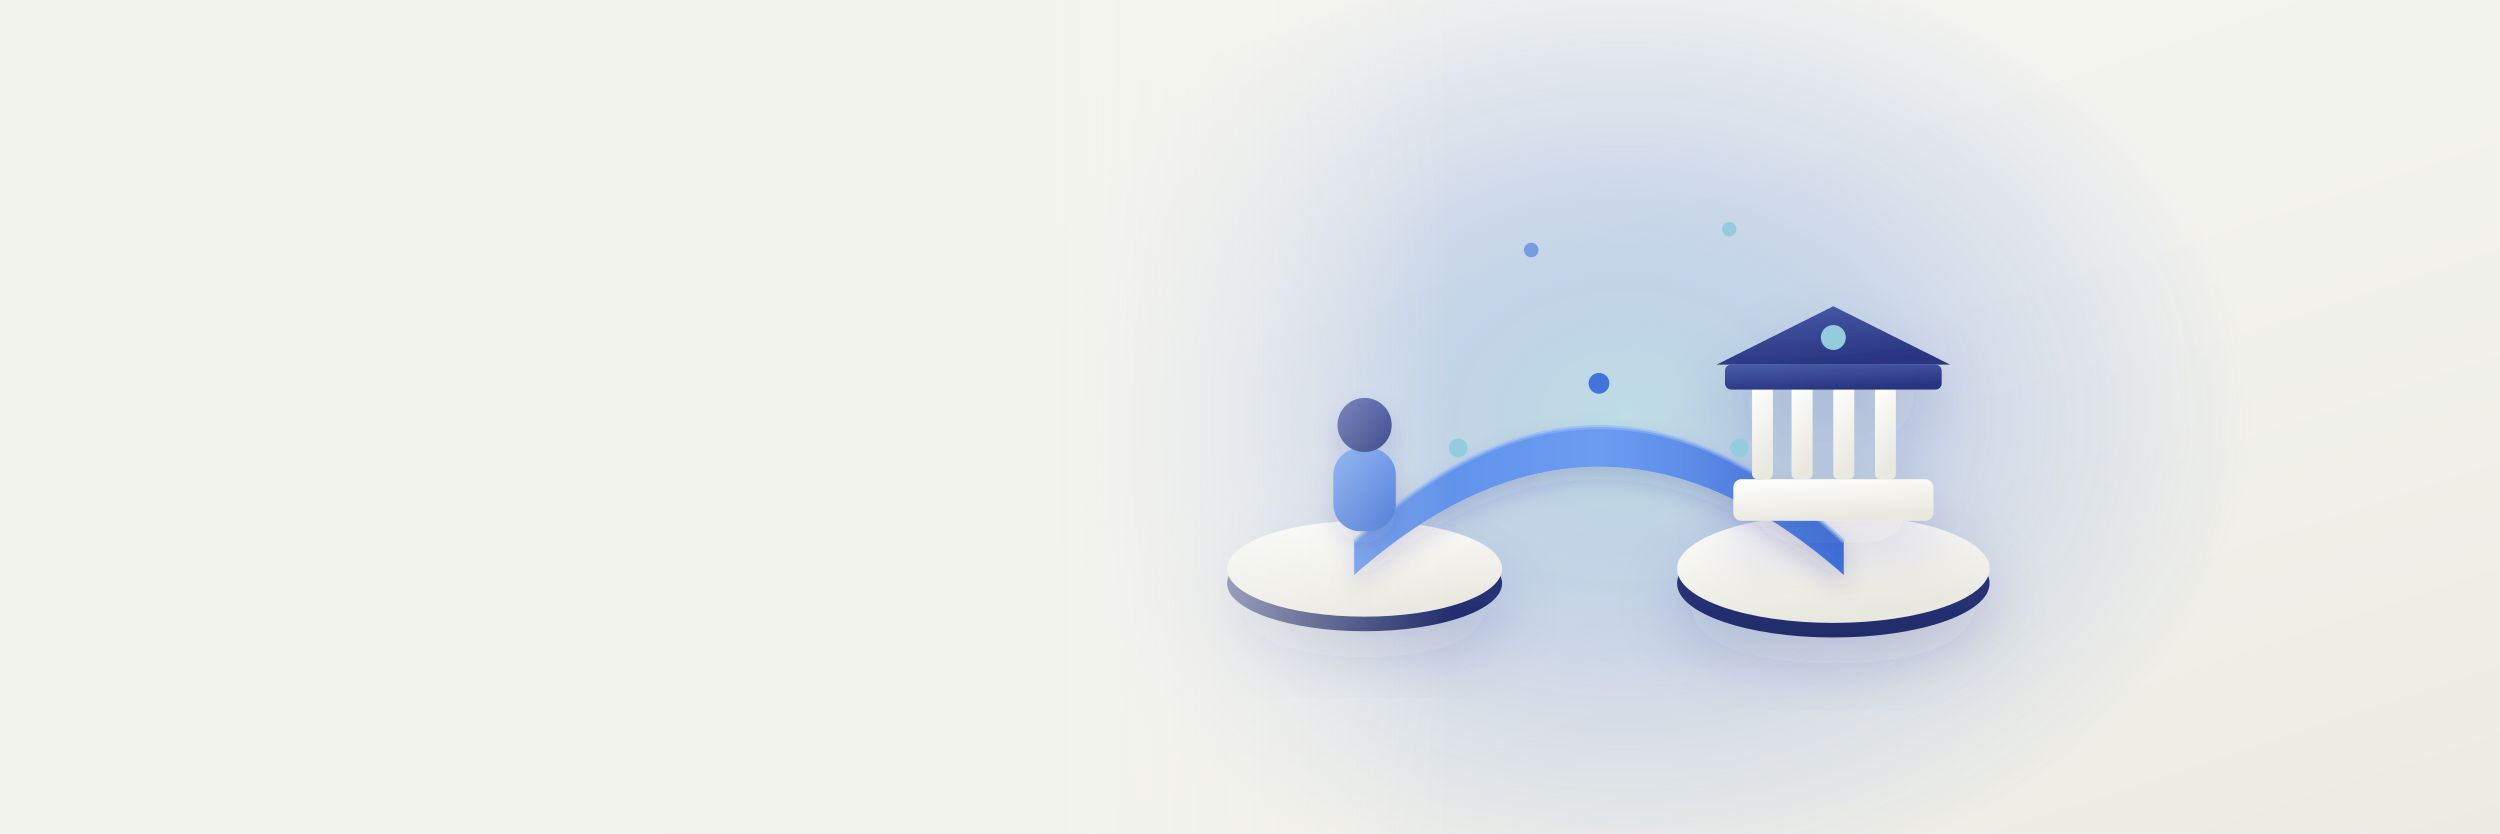
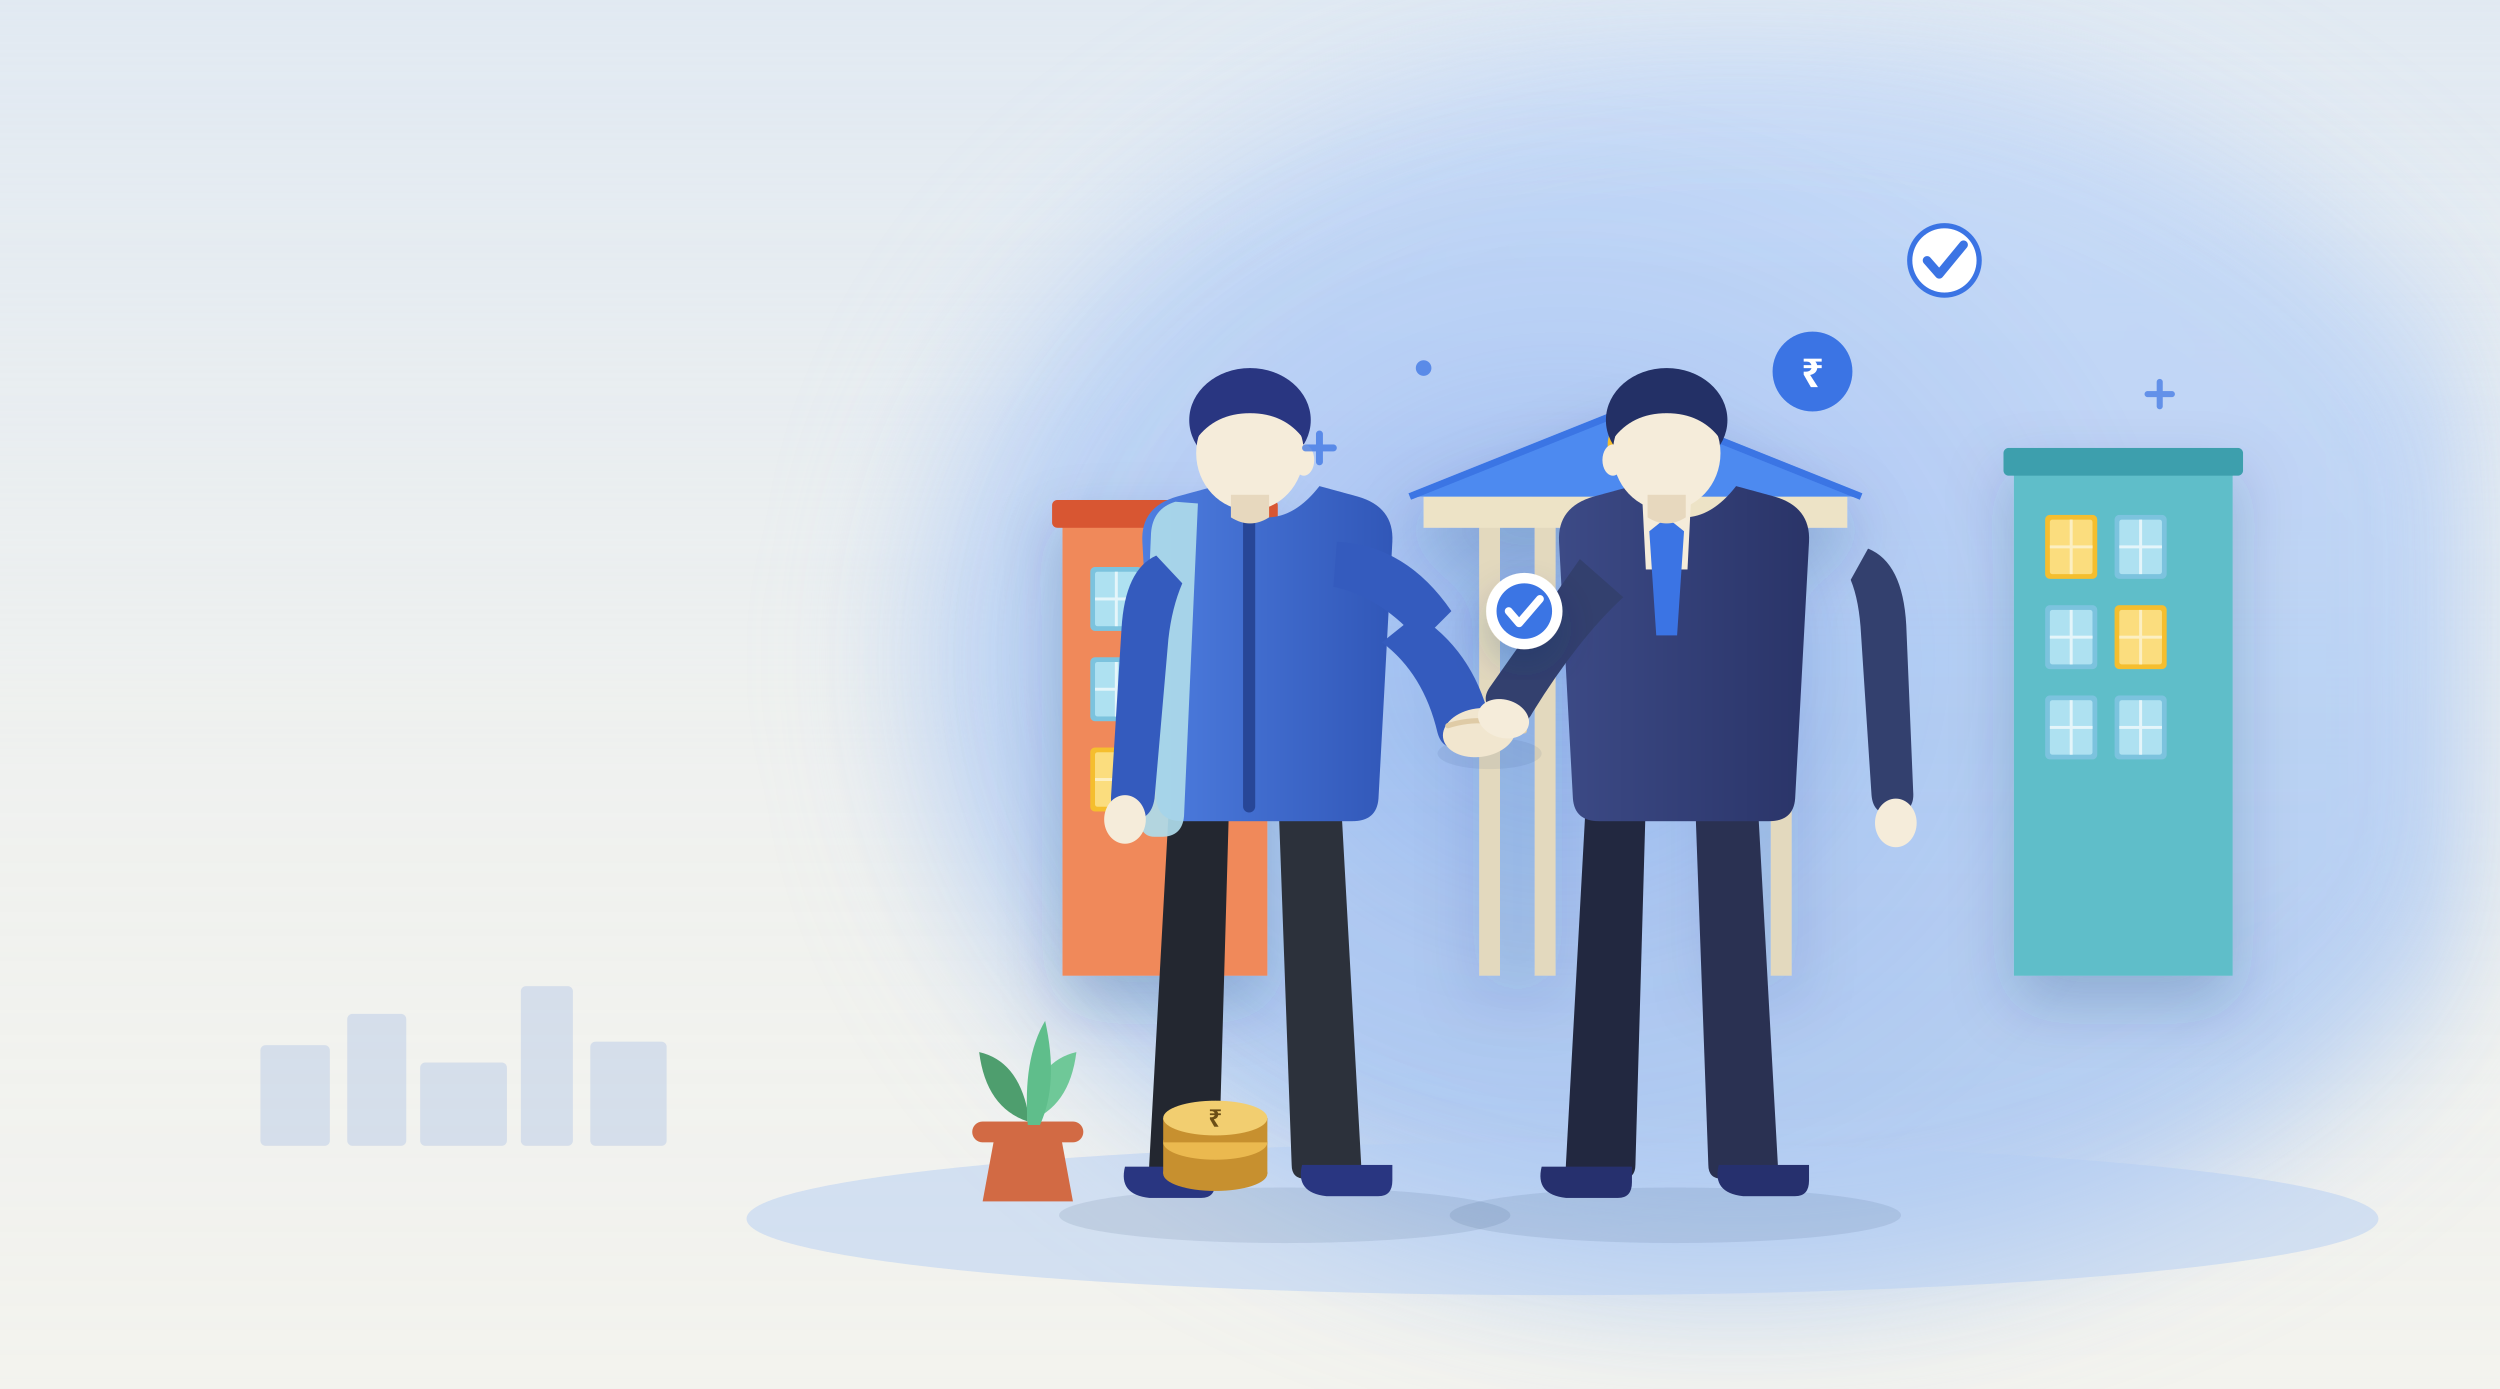
- <svg xmlns="http://www.w3.org/2000/svg" viewBox="0 0 2400 800" width="2400" height="800">
+ <svg xmlns="http://www.w3.org/2000/svg" width="1440" height="800" fill="none" aria-label="You shake hands with a banking partner in front of bright bank buildings" viewBox="0 0 1440 800">
  <defs>
-     <linearGradient id="bg" x1="0" y1="0" x2="1" y2="1">
-       <stop offset="0" stop-color="#f6f6f1" />
-       <stop offset="0.55" stop-color="#f3f3ee" />
-       <stop offset="1" stop-color="#ecebe3" />
+     <linearGradient id="skyWash" x1="0" x2="0" y1="0" y2="1">
+       <stop offset="0" stop-color="#cfe0f7" stop-opacity=".5" />
+       <stop offset=".55" stop-color="#cfe0f7" stop-opacity=".1" />
+       <stop offset="1" stop-color="#cfe0f7" stop-opacity="0" />
    </linearGradient>
-     <linearGradient id="leftfade" x1="0" y1="0" x2="1" y2="0">
-       <stop offset="0" stop-color="#f3f3ee" stop-opacity="1" />
-       <stop offset="0.42" stop-color="#f3f3ee" stop-opacity="1" />
-       <stop offset="0.58" stop-color="#f3f3ee" stop-opacity="0" />
+     <linearGradient id="blob" x1="0" x2="0" y1="0" y2="1">
+       <stop offset="0" stop-color="#c4d9f8" />
+       <stop offset="1" stop-color="#a9c6f1" />
    </linearGradient>
-     <radialGradient id="glow" cx="0.5" cy="0.5" r="0.5">
-       <stop offset="0" stop-color="#95CCDD" stop-opacity="0.55" />
-       <stop offset="0.55" stop-color="#4274D9" stop-opacity="0.18" />
-       <stop offset="1" stop-color="#4274D9" stop-opacity="0" />
+     <linearGradient id="coat" x1="0" x2="1" y1="0" y2="0">
+       <stop offset="0" stop-color="#4e7ee0" />
+       <stop offset="1" stop-color="#3157b8" />
+     </linearGradient>
+     <linearGradient id="suit" x1="0" x2="1" y1="0" y2="0">
+       <stop offset="0" stop-color="#3c4a86" />
+       <stop offset="1" stop-color="#2a3468" />
+     </linearGradient>
+     <filter id="soft" width="220%" height="220%" x="-60%" y="-60%">
+       <feGaussianBlur stdDeviation="42" />
+     </filter>
+     <filter id="cardShadow" width="180%" height="180%" x="-40%" y="-40%">
+       <feDropShadow dx="0" dy="10" flood-color="#1b3468" flood-opacity=".22" stdDeviation="11" />
+     </filter>
+     <filter id="bldgShadow" width="160%" height="160%" x="-30%" y="-30%">
+       <feDropShadow dx="0" dy="16" flood-color="#173060" flood-opacity=".22" stdDeviation="18" />
+     </filter>
+     <symbol id="wB" viewBox="0 0 44 54">
+       <rect width="44" height="54" fill="#7cc3de" rx="4" />
+       <rect width="36" height="46" x="4" y="4" fill="#aee1f1" rx="2" />
+       <path stroke="#e4f5fa" stroke-width="2.5" d="M22 4v46M4 27h36" />
+     </symbol>
+     <symbol id="wG" viewBox="0 0 44 54">
+       <rect width="44" height="54" fill="#f5be2e" rx="4" />
+       <rect width="36" height="46" x="4" y="4" fill="#fbdd7e" rx="2" />
+       <path stroke="#fcefc2" stroke-width="2.5" d="M22 4v46M4 27h36" />
+     </symbol>
+     <radialGradient id="heroDisc" cx=".5" cy=".5" r=".5">
+       <stop offset="0" stop-color="#3b74e4" stop-opacity=".28" />
+       <stop offset=".55" stop-color="#3b74e4" stop-opacity=".08" />
+       <stop offset="1" stop-color="#3b74e4" stop-opacity="0" />
    </radialGradient>
-     <linearGradient id="navyTop" x1="0" y1="0" x2="0.4" y2="1">
-       <stop offset="0" stop-color="#4a5cab" />
-       <stop offset="1" stop-color="#293681" />
-     </linearGradient>
-     <linearGradient id="navySide" x1="0" y1="0" x2="0" y2="1">
-       <stop offset="0" stop-color="#2c3a86" />
-       <stop offset="1" stop-color="#212c69" />
-     </linearGradient>
-     <linearGradient id="blueClay" x1="0" y1="0" x2="0.3" y2="1">
-       <stop offset="0" stop-color="#6c9cf1" />
-       <stop offset="1" stop-color="#4274D9" />
-     </linearGradient>
-     <linearGradient id="blueArc" x1="0" y1="0" x2="1" y2="0">
-       <stop offset="0" stop-color="#5a8ee8" />
-       <stop offset="0.5" stop-color="#6c9cf1" />
-       <stop offset="1" stop-color="#4274D9" />
-     </linearGradient>
-     <linearGradient id="skyClay" x1="0" y1="0" x2="0.3" y2="1">
-       <stop offset="0" stop-color="#c4e7f1" />
-       <stop offset="1" stop-color="#95CCDD" />
-     </linearGradient>
-     <linearGradient id="creamClay" x1="0" y1="0" x2="0.3" y2="1">
-       <stop offset="0" stop-color="#ffffff" />
-       <stop offset="1" stop-color="#e9e8df" />
-     </linearGradient>
-     <filter id="softShadow" x="-40%" y="-40%" width="180%" height="200%">
-       <feDropShadow dx="0" dy="26" stdDeviation="30" flood-color="#293681" flood-opacity="0.16" />
-     </filter>
-     <filter id="tinyShadow" x="-60%" y="-60%" width="220%" height="240%">
-       <feDropShadow dx="0" dy="12" stdDeviation="12" flood-color="#293681" flood-opacity="0.18" />
-     </filter>
  </defs>
-   <rect width="2400" height="800" fill="url(#bg)" />
-   <ellipse cx="1560" cy="400" rx="600" ry="460" fill="url(#glow)" />
-   <g filter="url(#softShadow)">
-     <ellipse cx="1310" cy="560" rx="132" ry="46" fill="url(#navySide)" />
-     <ellipse cx="1310" cy="546" rx="132" ry="46" fill="url(#creamClay)" />
+   <path fill="#f3f3ee" d="M0 0h1440v800H0z" />
+   <path fill="url(#skyWash)" d="M0 0h1440v800H0z" />
+   <ellipse cx="1000" cy="380" fill="url(#blob)" filter="url(#soft)" opacity=".9" rx="470" ry="360" />
+   <ellipse cx="900" cy="380" fill="url(#heroDisc)" rx="360" ry="330" />
+   <ellipse cx="900" cy="702" fill="#b4cdf3" opacity=".5" rx="470" ry="44" />
+   <g fill="#afc3e4" opacity=".42">
+     <rect width="40" height="58" x="150" y="602" rx="3" />
+     <rect width="34" height="76" x="200" y="584" rx="3" />
+     <rect width="50" height="48" x="242" y="612" rx="3" />
+     <rect width="30" height="92" x="300" y="568" rx="3" />
+     <rect width="44" height="60" x="340" y="600" rx="3" />
  </g>
-   <g filter="url(#softShadow)">
-     <ellipse cx="1760" cy="560" rx="150" ry="52" fill="url(#navySide)" />
-     <ellipse cx="1760" cy="546" rx="150" ry="52" fill="url(#creamClay)" />
+   <ellipse cx="740" cy="700" fill="#173060" opacity=".1" rx="130" ry="16" />
+   <ellipse cx="965" cy="700" fill="#173060" opacity=".1" rx="130" ry="16" />
+   <g filter="url(#bldgShadow)">
+     <path fill="#f0895a" d="M612 300h118v262H612z" />
+     <rect width="130" height="16" x="606" y="288" fill="#d85632" rx="3" />
+     <use width="30" height="38" x="628" y="326" href="#wB" />
+     <use width="30" height="38" x="668" y="326" href="#wG" />
+     <use width="30" height="38" x="628" y="378" href="#wB" />
+     <use width="30" height="38" x="668" y="378" href="#wB" />
+     <use width="30" height="38" x="628" y="430" href="#wG" />
+     <use width="30" height="38" x="668" y="430" href="#wB" />
+     <path fill="#5fbec9" d="M1160 270h126v292h-126z" />
+     <rect width="138" height="16" x="1154" y="258" fill="#3e9fad" rx="3" />
+     <use width="30" height="38" x="1178" y="296" href="#wG" />
+     <use width="30" height="38" x="1218" y="296" href="#wB" />
+     <use width="30" height="38" x="1178" y="348" href="#wB" />
+     <use width="30" height="38" x="1218" y="348" href="#wG" />
+     <use width="30" height="38" x="1178" y="400" href="#wB" />
+     <use width="30" height="38" x="1218" y="400" href="#wB" />
+     <path fill="#e3d9be" d="M852 300h12v262h-12zm32 0h12v262h-12zm104 0h12v262h-12zm32 0h12v262h-12z" />
+     <path fill="#ede3c6" d="M820 286h244v18H820z" />
+     <path fill="#4d8af0" d="m812 286 130-52 130 52z" />
+     <path stroke="#3b74e4" stroke-linejoin="round" stroke-width="4" d="m812 286 130-52 130 52" />
+     <circle cx="942" cy="256" r="16" fill="#f5be2e" />
+     <text x="942" y="263" fill="#1b2352" font-family="Arial,sans-serif" font-size="19" font-weight="700" text-anchor="middle">₹</text>
  </g>
-   <g filter="url(#tinyShadow)">
-     <path d="M1300 520 Q1535 300 1770 520 L1770 552 Q1535 344 1300 552 Z" fill="url(#blueArc)" />
-     <path d="M1300 520 Q1535 300 1770 520" fill="none" stroke="#8fb6f5" stroke-width="4" opacity="0.6" />
+   <g transform="translate(-80 -18)">
+     <path fill="#232730" d="m754 470-12 218q-1 9 8 9h24q8 0 8-8l6-210z" />
+     <path fill="#2c313b" d="m816 468 8 221q0 8 8 8h24q9 0 8-9l-12-216z" />
+     <path fill="#293681" d="M728 690q-4 16 14 18h30q8 0 8-9v-9zm102-1q-4 16 14 18h30q8 0 8-9v-9z" />
+     <path fill="url(#coat)" d="m746 478-8-148q-1-20 20-26l22-6q14 18 30 18t30-18l22 6q21 6 20 26l-8 148q-1 13-15 13h-98q-14 0-15-13" />
+     <path fill="#aedbea" d="m770 308-8 180q-1 12-13 12h-4q-9 0-9-13l7-162q1-14 14-18z" opacity=".92" />
+     <rect width="7" height="172" x="796" y="314" fill="#274697" rx="3.5" />
+     <path fill="#345bbe" d="M746 338q-18 8-20 42l-6 96q-1 13 11 14t14-12l8-92q2-18 8-32z" />
+     <ellipse cx="728" cy="490" fill="#f5ecda" rx="12" ry="14" />
+     <path fill="#345bbe" d="M850 330q40 2 66 40l-18 18q-22-26-50-32z" />
+     <path fill="#345bbe" d="M896 372q32 20 42 60 3 11-8 14l-8 2q-11 3-14-8-8-34-32-52z" />
+     <ellipse cx="800" cy="260" fill="#293681" rx="35" ry="30" />
+     <ellipse cx="800" cy="279" fill="#f5ecda" rx="31" ry="33" />
+     <ellipse cx="831" cy="283" fill="#f5ecda" rx="6" ry="9" />
+     <path fill="#293681" d="M769 271q2-31 31-31t31 31q-11-15-31-15t-31 15" />
+     <path fill="#e7d8be" d="M789 303h22v13q-11 7-22 0z" />
  </g>
-   <g filter="url(#tinyShadow)" transform="translate(1310 500)">
-     <rect x="-30" y="-70" width="60" height="80" rx="26" fill="url(#blueClay)" />
-     <circle cx="0" cy="-92" r="26" fill="url(#navyTop)" />
+   <g transform="translate(160 -18)">
+     <path fill="#222840" d="m754 470-12 218q-1 9 8 9h24q8 0 8-8l6-210z" />
+     <path fill="#2a3152" d="m816 468 8 221q0 8 8 8h24q9 0 8-9l-12-216z" />
+     <path fill="#26306e" d="M728 690q-4 16 14 18h30q8 0 8-9v-9zm102-1q-4 16 14 18h30q8 0 8-9v-9z" />
+     <path fill="url(#suit)" d="m746 478-8-148q-1-20 20-26l22-6q14 18 30 18t30-18l22 6q21 6 20 26l-8 148q-1 13-15 13h-98q-14 0-15-13" />
+     <path fill="#f5ecda" d="m786 306 14 10 14-10-2 40h-24z" />
+     <path fill="#3b74e4" d="m800 316 10 8-4 60h-12l-4-60z" />
+     <ellipse cx="800" cy="260" fill="#233066" rx="35" ry="30" />
+     <ellipse cx="800" cy="279" fill="#f5ecda" rx="31" ry="33" />
+     <ellipse cx="769" cy="283" fill="#f5ecda" rx="6" ry="9" />
+     <path fill="#233066" d="M769 271q2-31 31-31t31 31q-11-15-31-15t-31 15" />
+     <path fill="#e7d8be" d="M789 303h22v13q-11 7-22 0z" />
  </g>
-   <g filter="url(#softShadow)" transform="translate(1760 500)">
-     <rect x="-96" y="-40" width="192" height="40" rx="8" fill="url(#creamClay)" />
-     <rect x="-78" y="-130" width="20" height="90" rx="5" fill="url(#creamClay)" />
-     <rect x="-40" y="-130" width="20" height="90" rx="5" fill="url(#creamClay)" />
-     <rect x="0" y="-130" width="20" height="90" rx="5" fill="url(#creamClay)" />
-     <rect x="40" y="-130" width="20" height="90" rx="5" fill="url(#creamClay)" />
-     <rect x="-104" y="-150" width="208" height="24" rx="6" fill="url(#navyTop)" />
-     <path d="M-112 -150 L0 -206 L112 -150 Z" fill="url(#navyTop)" />
-     <circle cx="0" cy="-176" r="12" fill="#95CCDD" />
+   <path fill="#33406e" d="M1076 316q20 8 22 44l4 96q1 12-11 13t-13-11l-6-92q-1-20-6-32z" />
+   <ellipse cx="1092" cy="474" fill="#f5ecda" rx="12" ry="14" />
+   <path fill="#33406e" d="M910 322q-18 26-52 74-6 9 4 15l7 4q9 5 14-5 26-42 52-66z" />
+   <ellipse cx="858" cy="434" fill="#173060" opacity=".08" rx="30" ry="9" />
+   <ellipse cx="852" cy="422" fill="#f1e6cf" rx="21" ry="14" transform="rotate(-8 852 422)" />
+   <path stroke="#dfcba6" stroke-linecap="round" stroke-width="3" d="M834 418q22-7 44 3" />
+   <ellipse cx="866" cy="414" fill="#f5ecda" rx="15" ry="11" transform="rotate(16 866 414)" />
+   <g filter="url(#cardShadow)">
+     <circle cx="878" cy="352" r="22" fill="#fff" />
+     <circle cx="878" cy="352" r="16" fill="#3b74e4" />
+     <path stroke="#fff" stroke-linecap="round" stroke-linejoin="round" stroke-width="4.5" d="m869 352 6 7 12-14" />
  </g>
-   <circle cx="1400" cy="430" r="9" fill="#95CCDD" />
-   <circle cx="1535" cy="368" r="10" fill="#4274D9" />
-   <circle cx="1670" cy="430" r="9" fill="#95CCDD" />
-   <circle cx="1470" cy="240" r="7" fill="#4274D9" opacity="0.6" />
-   <circle cx="1660" cy="220" r="7" fill="#95CCDD" />
-   <rect width="2400" height="800" fill="url(#leftfade)" />
+   <ellipse cx="700" cy="676" fill="#c7902f" rx="30" ry="10" />
+   <path fill="#c7902f" d="M670 658h60v18h-60z" />
+   <ellipse cx="700" cy="658" fill="#ebb94f" rx="30" ry="10" />
+   <path fill="#c7902f" d="M670 644h60v14h-60z" />
+   <ellipse cx="700" cy="644" fill="#f2ce70" rx="30" ry="10" />
+   <text x="700" y="649" fill="#6b4e16" font-family="Arial,sans-serif" font-size="14" font-weight="700" text-anchor="middle">₹</text>
+   <path fill="#d26a44" d="M566 692h52l-7-38h-38z" />
+   <rect width="64" height="12" x="560" y="646" fill="#d26a44" rx="6" />
+   <path fill="#4e9e6e" d="M592 646q-24-8-28-40 22 5 28 34z" />
+   <path fill="#6fc898" d="M592 646q24-8 28-40-22 5-28 34z" />
+   <path fill="#5fbe8b" d="M592 648q-3-38 10-60 8 36-3 60z" />
+   <circle cx="1044" cy="214" r="23" fill="#3b74e4" />
+   <text x="1044" y="223" fill="#fff" font-family="Arial,sans-serif" font-size="23" font-weight="700" text-anchor="middle">₹</text>
+   <circle cx="1120" cy="150" r="20" fill="#fff" stroke="#3b74e4" stroke-width="3" />
+   <path stroke="#3b74e4" stroke-linecap="round" stroke-linejoin="round" stroke-width="5" d="m1110 150 7 8 14-17" />
+   <path stroke="#3b74e4" stroke-linecap="round" stroke-width="4" d="M760 250v16m-8-8h16" opacity=".75" />
+   <path stroke="#3b74e4" stroke-linecap="round" stroke-width="3.5" d="M1244 220v14m-7-7h14" opacity=".7" />
+   <circle cx="820" cy="212" r="4.5" fill="#3b74e4" opacity=".75" />
</svg>
